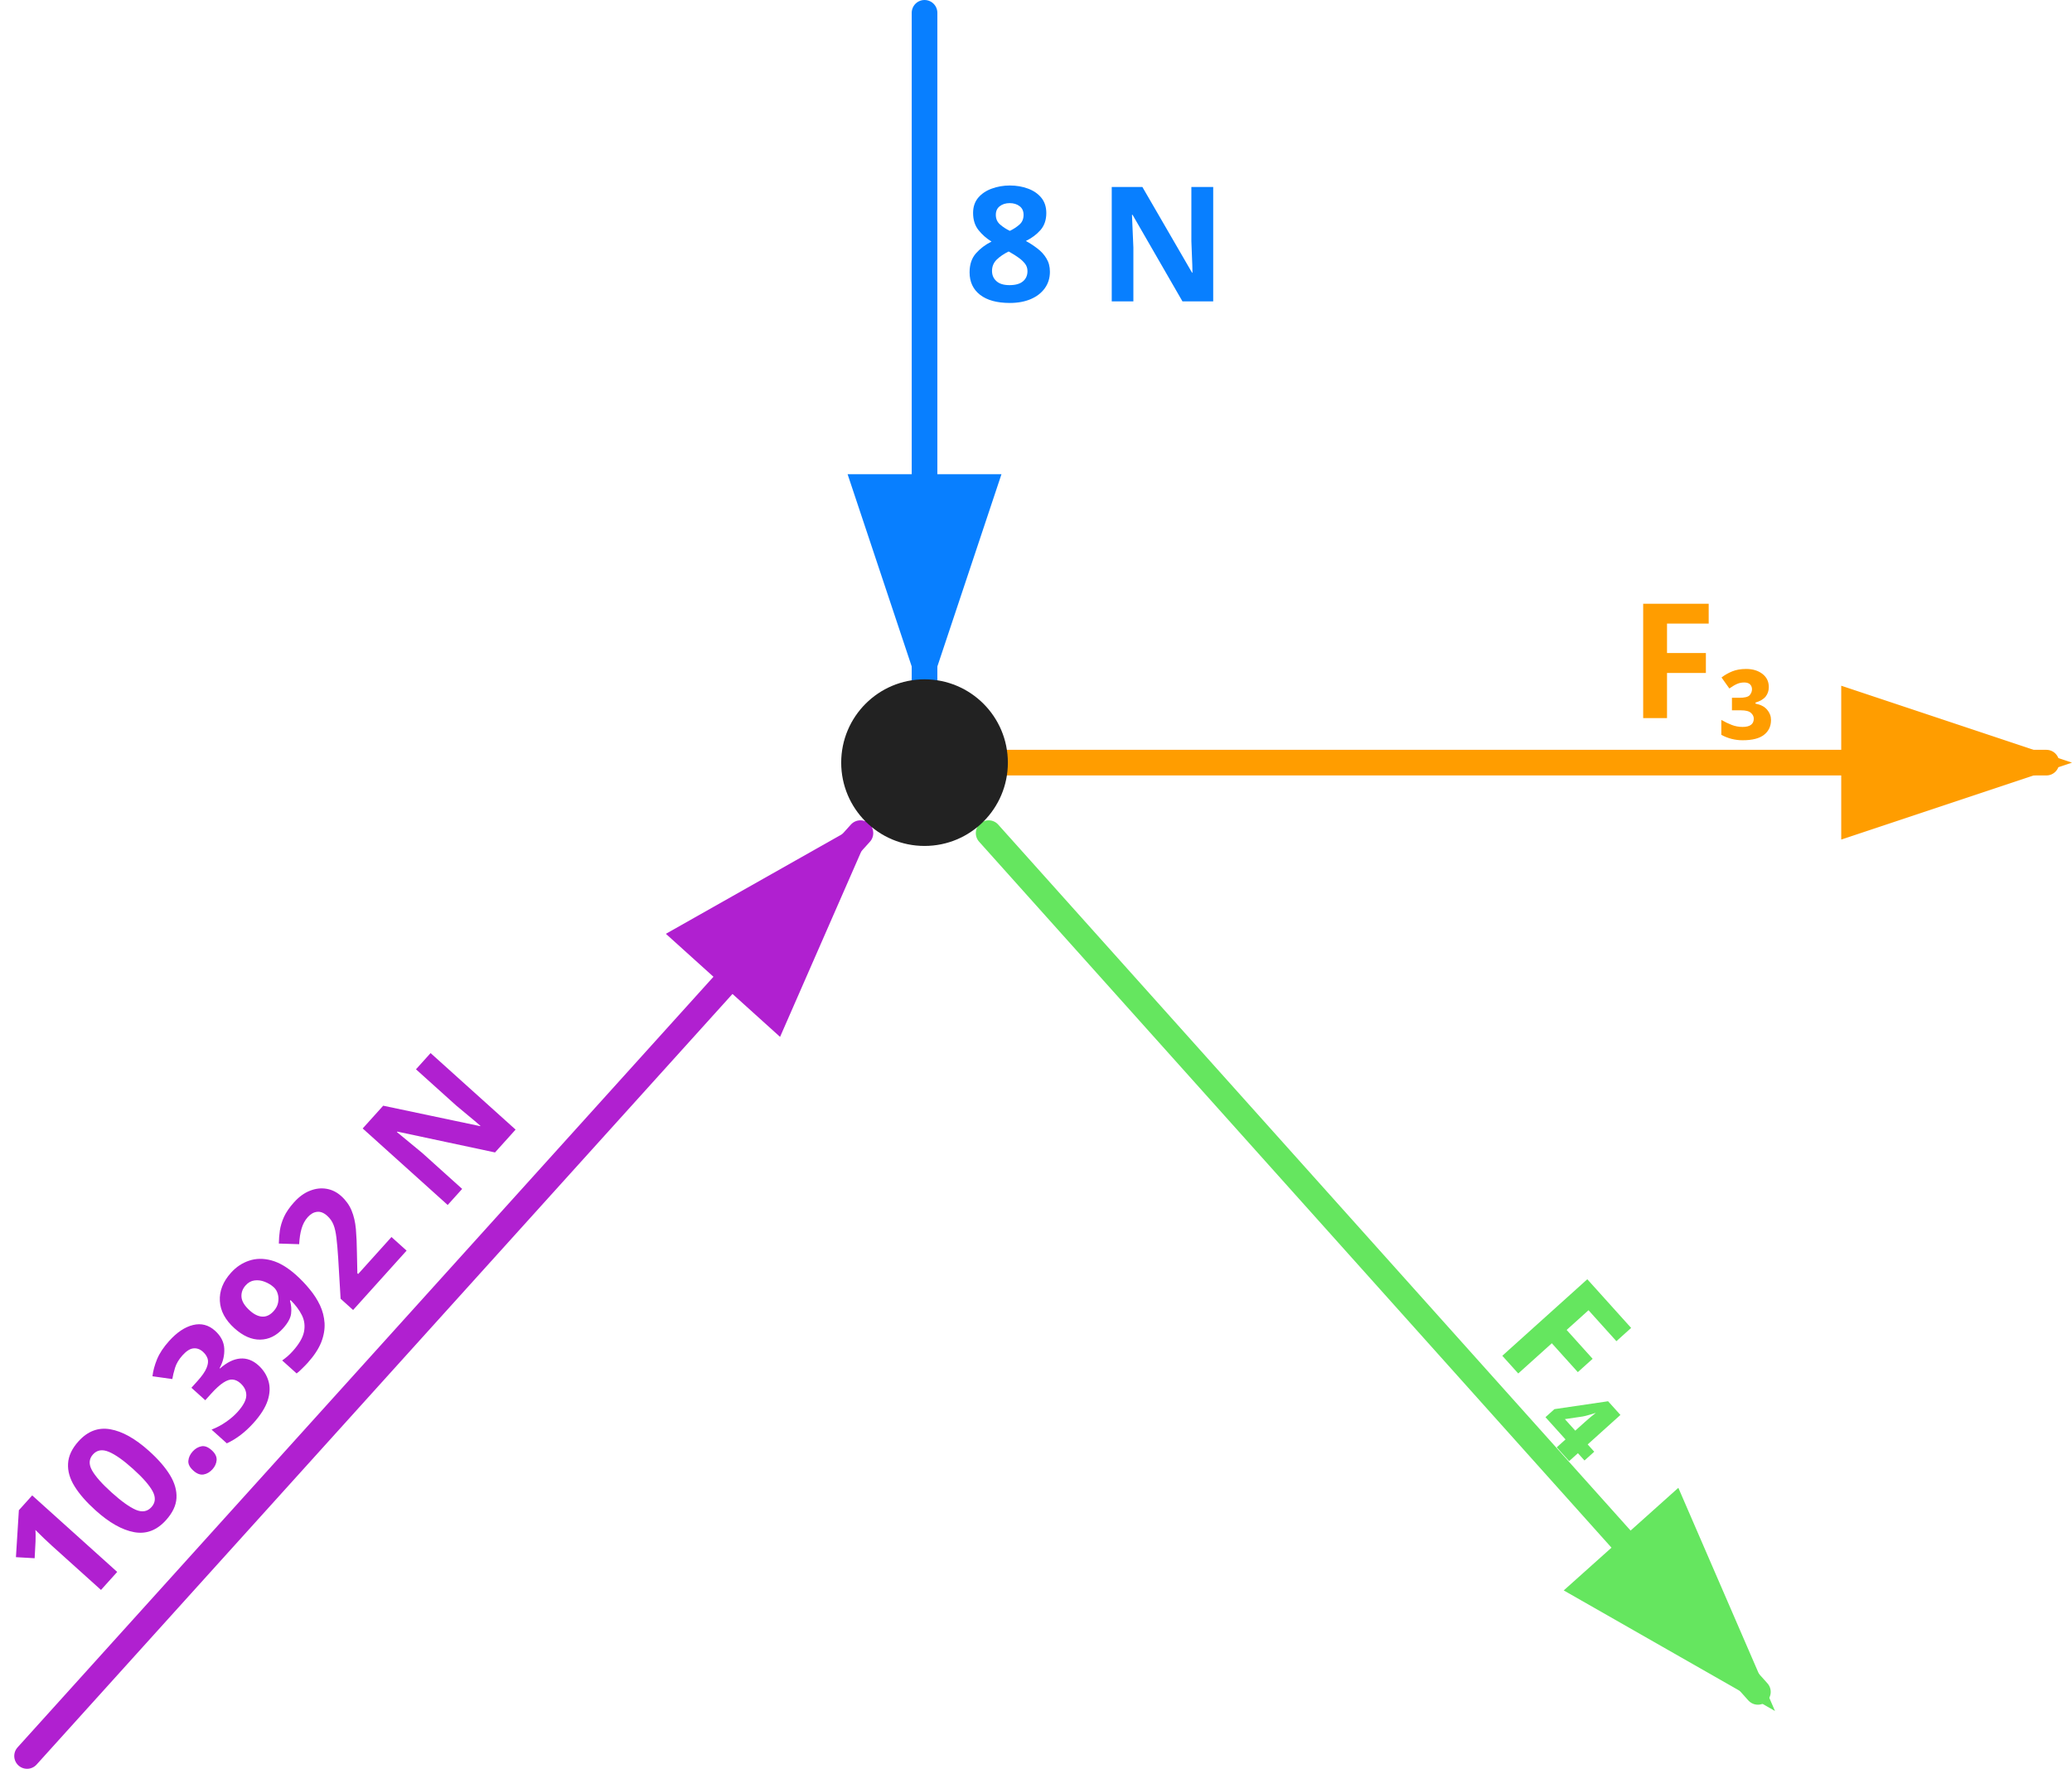
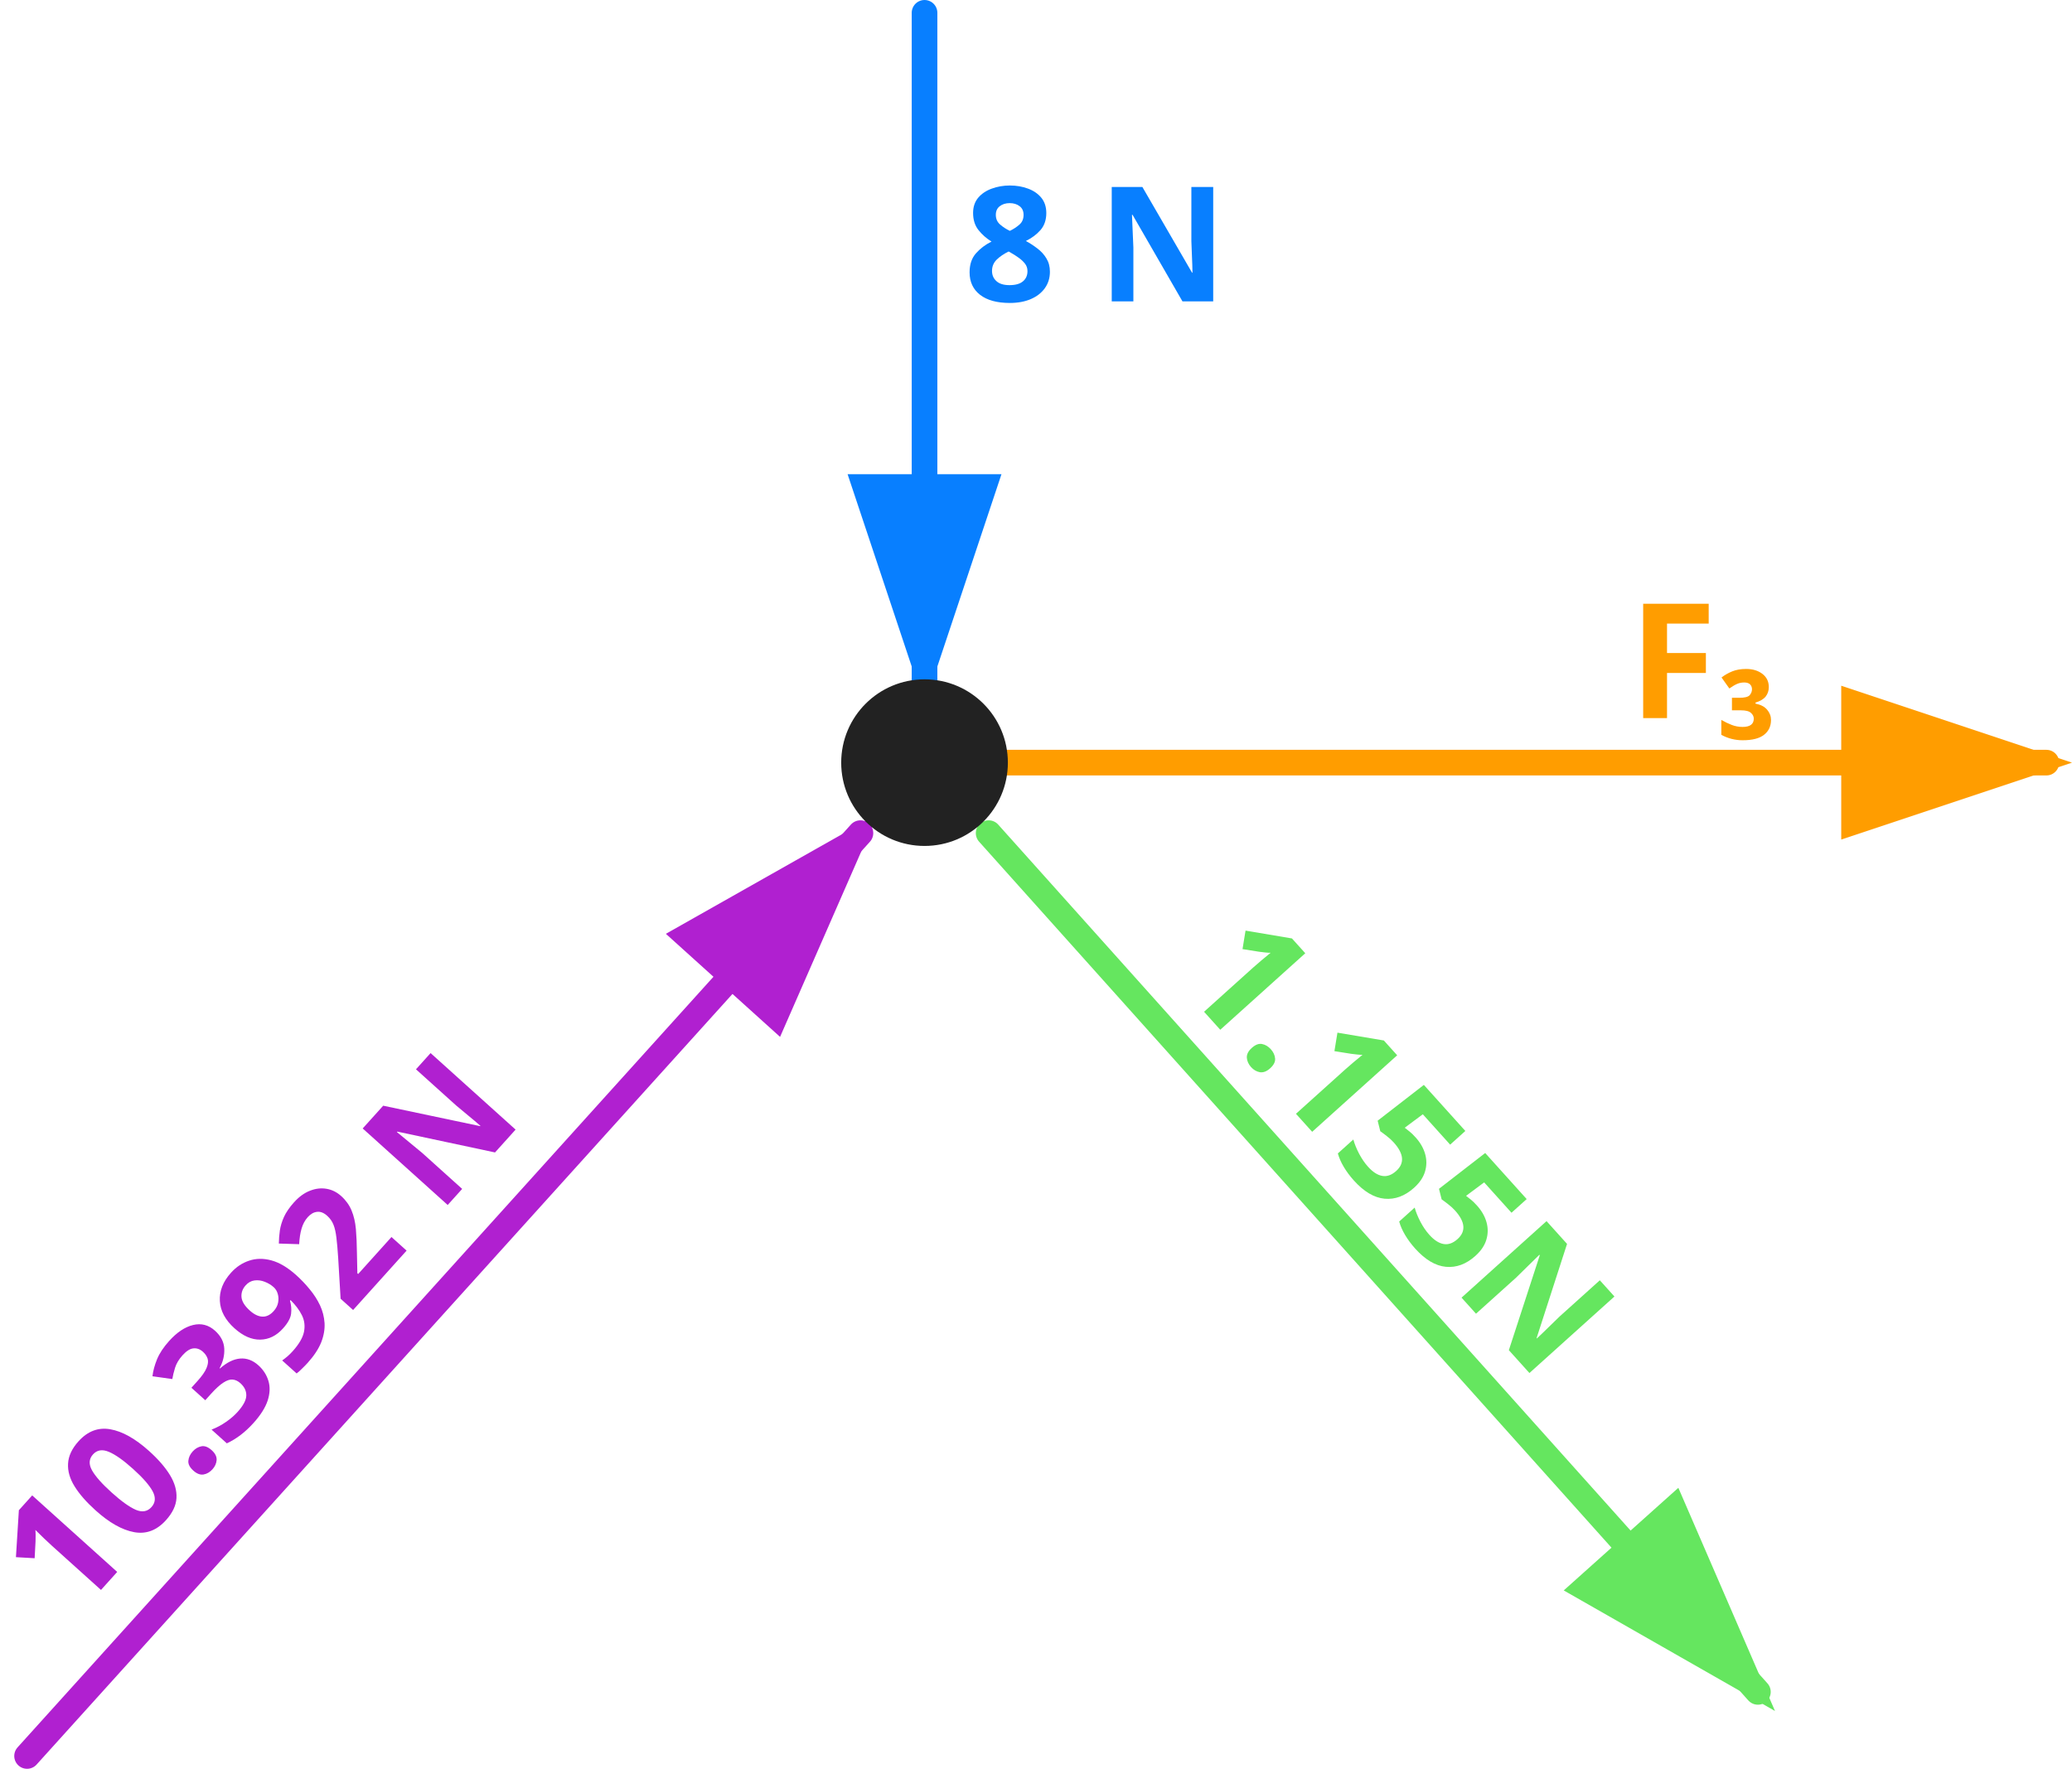
<svg xmlns="http://www.w3.org/2000/svg" viewBox="0 0 206.009 175.911" width="206.009" role="img" aria-labelledby="title description" version="1.1" id="svg7" height="175.911">
  <defs id="defs4">
    <marker id="purple-arrow" markerWidth="10" markerHeight="10" refX="8" refY="3" orient="auto" markerUnits="strokeWidth">
      <path d="M 0,0 V 6 L 9,3 Z" fill="#b020d0" id="path1" />
    </marker>
    <marker id="blue-arrow" markerWidth="10" markerHeight="10" refX="8" refY="3" orient="auto" markerUnits="strokeWidth">
      <path d="M 0,0 V 6 L 9,3 Z" fill="#087fff" id="path2" />
    </marker>
    <marker id="orange-arrow" markerWidth="10" markerHeight="10" refX="8" refY="3" orient="auto" markerUnits="strokeWidth">
      <path d="M 0,0 V 6 L 9,3 Z" fill="#ff9d00" id="path3" />
    </marker>
    <marker id="green-arrow" markerWidth="10" markerHeight="10" refX="8" refY="3" orient="auto" markerUnits="strokeWidth">
      <path d="M 0,0 V 6 L 9,3 Z" fill="#65e65f" id="path4" />
    </marker>
    <style id="style4">
      .force-line {
        fill: none;
        stroke-width: 4;
        stroke-linecap: round;
      }

      .purple-force {
        stroke: #b020d0;
        marker-end: url(#purple-arrow);
      }

      .blue-force {
        stroke: #087fff;
        marker-end: url(#blue-arrow);
      }

      .orange-force {
        stroke: #ff9d00;
        marker-end: url(#orange-arrow);
      }

      .green-force {
        stroke: #65e65f;
        marker-end: url(#green-arrow);
      }

      .joint {
        fill: #222;
      }

      .force-label {
        font-family: sans-serif;
        font-size: 25px;
        font-weight: bold;
      }

      .purple-label {
        fill: #b020d0;
      }

      .blue-label {
        fill: #087fff;
      }

      .orange-label {
        fill: #ff9d00;
      }

      .green-label {
        fill: #65e65f;
      }
    </style>
  </defs>
  <g id="g7" transform="matrix(0.6373591,0,0,0.6373591,-57.85735,-16.57134)">
    <line class="force-line purple-force" x1="95" y1="300" x2="225" y2="156" id="line4" />
    <text class="force-label purple-label" x="-138.955" y="262.569" transform="rotate(-48)" id="text4">10.392 N</text>
    <line class="force-line blue-force" x1="235" y1="28" x2="235" y2="132" id="line5" />
    <text class="force-label blue-label" x="241.152" y="73.027" id="text5">8 N</text>
    <line class="force-line orange-force" x1="248" y1="145" x2="410" y2="145" id="line6" />
    <text class="force-label orange-label" x="344.856" y="138.054" id="text6">F₃</text>
    <line class="force-line green-force" x1="245" y1="156" x2="365" y2="290" id="line7" />
-     <text class="force-label green-label" x="391.841" y="-82.662" transform="rotate(48)" id="text7">F₄</text>
+     <text class="force-label green-label" x="316.52" y="-84.005" transform="rotate(48)" id="text7">1.155N</text>
    <circle class="joint" cx="235" cy="145" r="13" id="circle7" />
  </g>
</svg>
